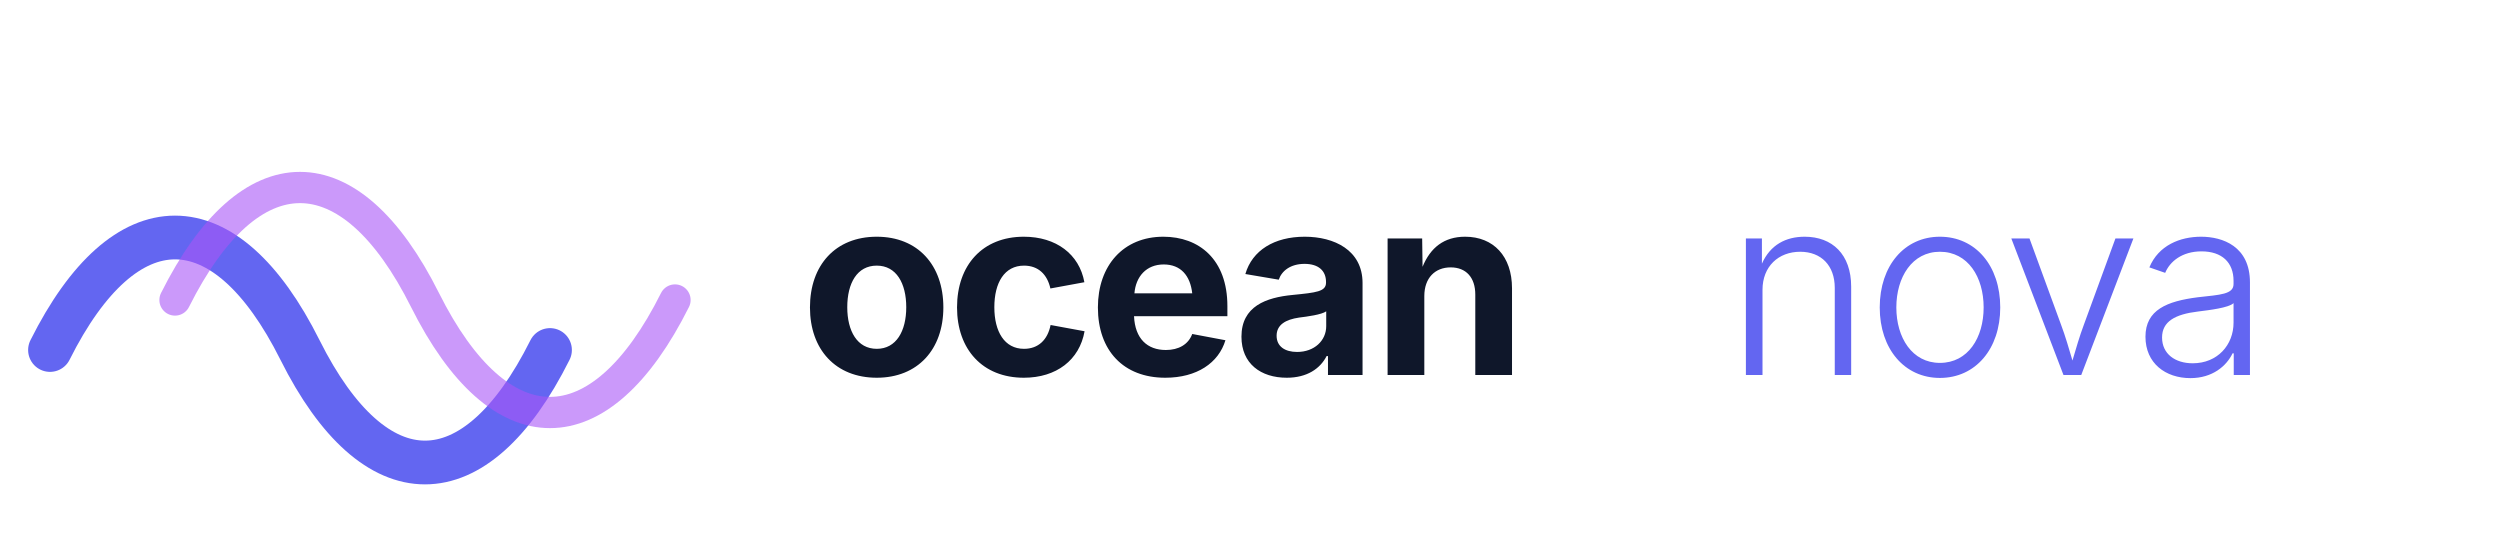
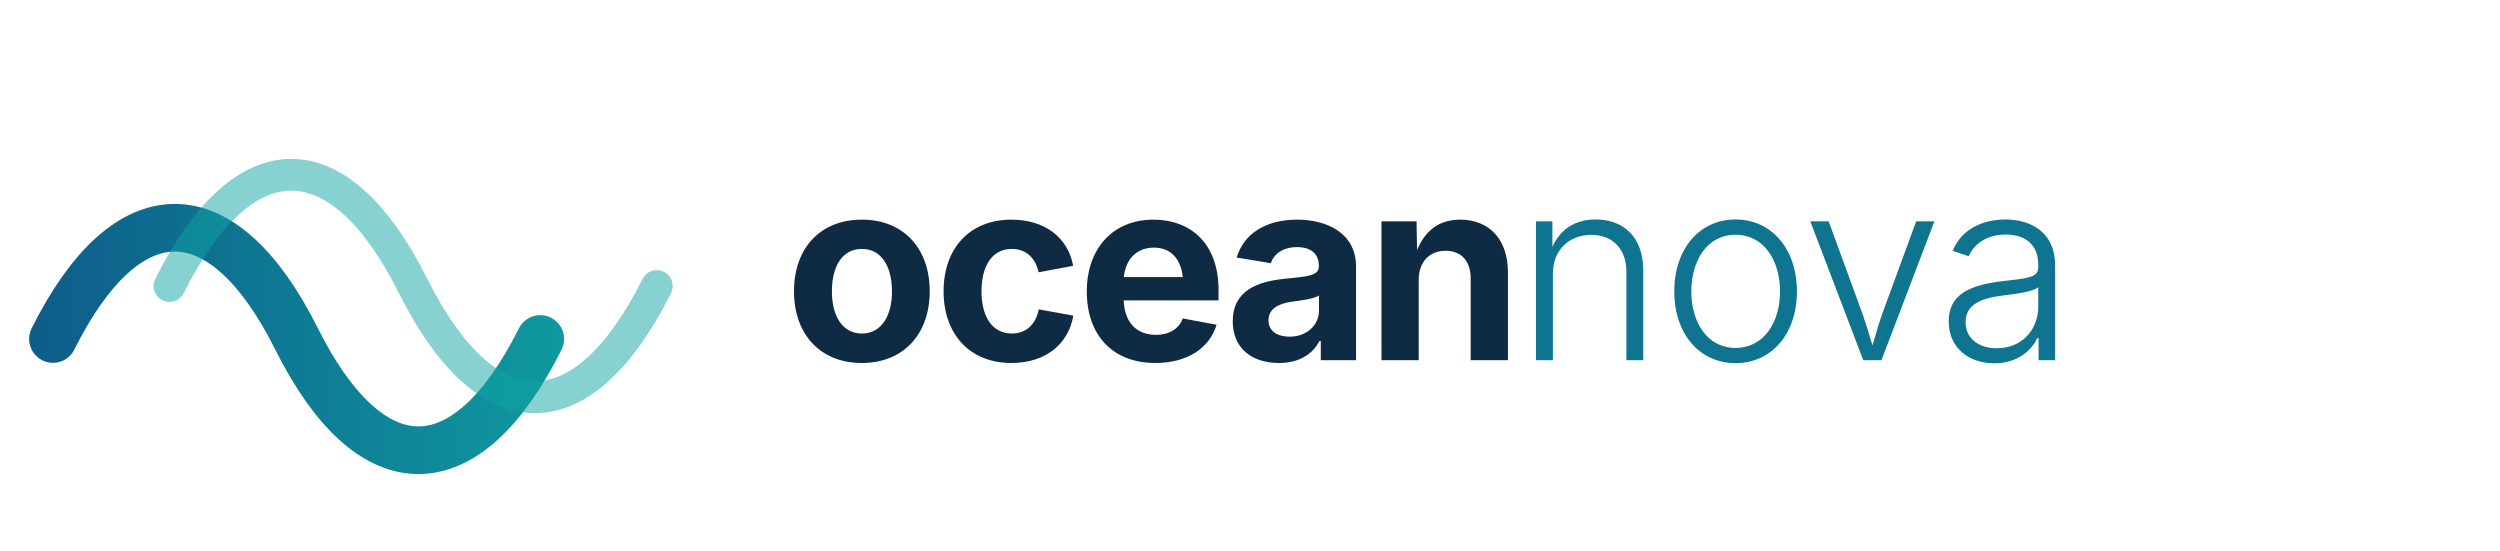
- <svg xmlns="http://www.w3.org/2000/svg" viewBox="0 0 200 44" fill="none">
-   <path d="M4 28 C10 16, 18 16, 24 28 C30 40, 38 40, 44 28" stroke="#6366f1" stroke-width="3.5" stroke-linecap="round" fill="none" />
-   <path d="M14 24 C20 12, 28 12, 34 24 C40 36, 48 36, 54 24" stroke="#a855f7" stroke-width="2.5" stroke-linecap="round" fill="none" opacity="0.6" />
-   <text x="64" y="30" font-family="system-ui,-apple-system,sans-serif" font-weight="700" font-size="20" fill="#0f172a" letter-spacing="-0.5">ocean</text>
-   <text x="138" y="30" font-family="system-ui,-apple-system,sans-serif" font-weight="300" font-size="20" fill="#6366f1" letter-spacing="-0.5">nova</text>
+ <svg xmlns="http://www.w3.org/2000/svg" viewBox="0 0 236 52" fill="none">
+   <defs>
+     <linearGradient id="on-wave" x1="4" y1="26" x2="62" y2="26" gradientUnits="userSpaceOnUse">
+       <stop offset="0" stop-color="#0E5E8A" />
+       <stop offset="1" stop-color="#0FA3A3" />
+     </linearGradient>
+   </defs>
+   <path d="M5 32 C12 18, 21 18, 28 32 C35 46, 44 46, 51 32" stroke="url(#on-wave)" stroke-width="4.5" stroke-linecap="round" fill="none" />
+   <path d="M16 27 C23 13, 32 13, 39 27 C46 41, 55 41, 62 27" stroke="#0FA3A3" stroke-width="3" stroke-linecap="round" fill="none" opacity="0.5" />
+   <text x="74" y="34" font-family="system-ui,-apple-system,'Segoe UI',sans-serif" font-weight="700" font-size="24" fill="#0F2A43" letter-spacing="-0.6">ocean</text>
+   <text x="143" y="34" font-family="system-ui,-apple-system,'Segoe UI',sans-serif" font-weight="350" font-size="24" fill="#0E7490" letter-spacing="-0.4">nova</text>
</svg>
